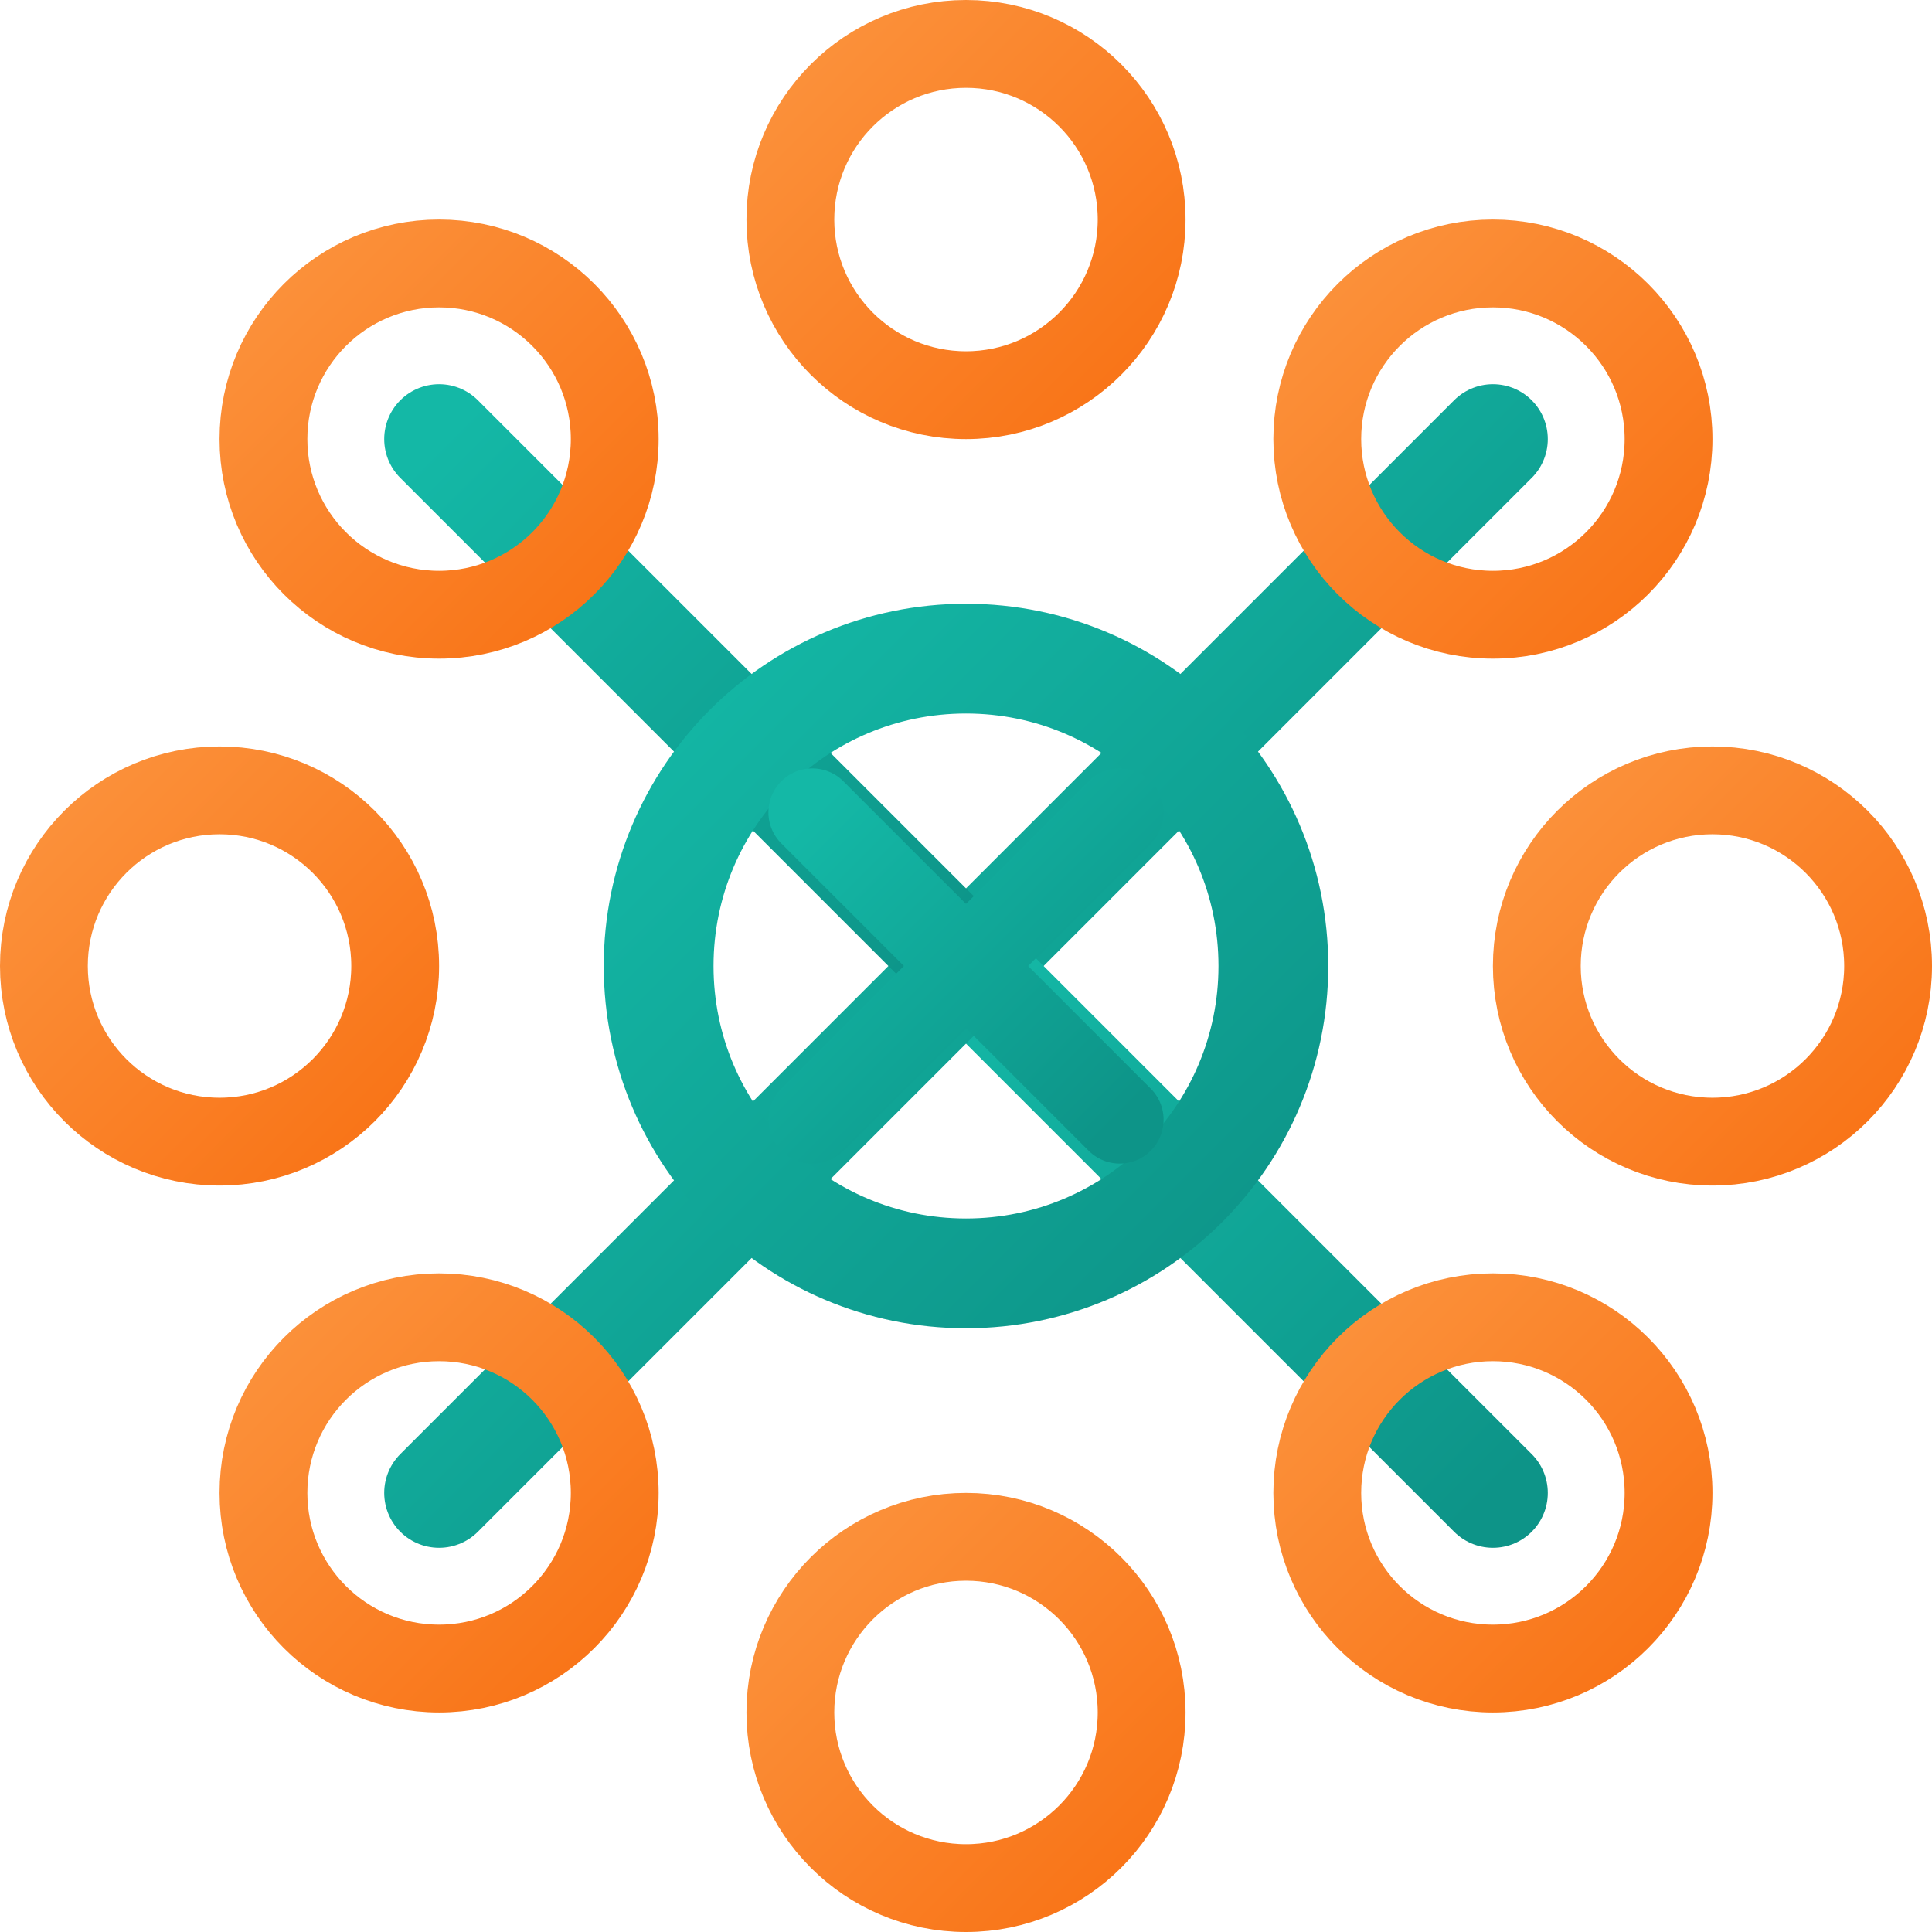
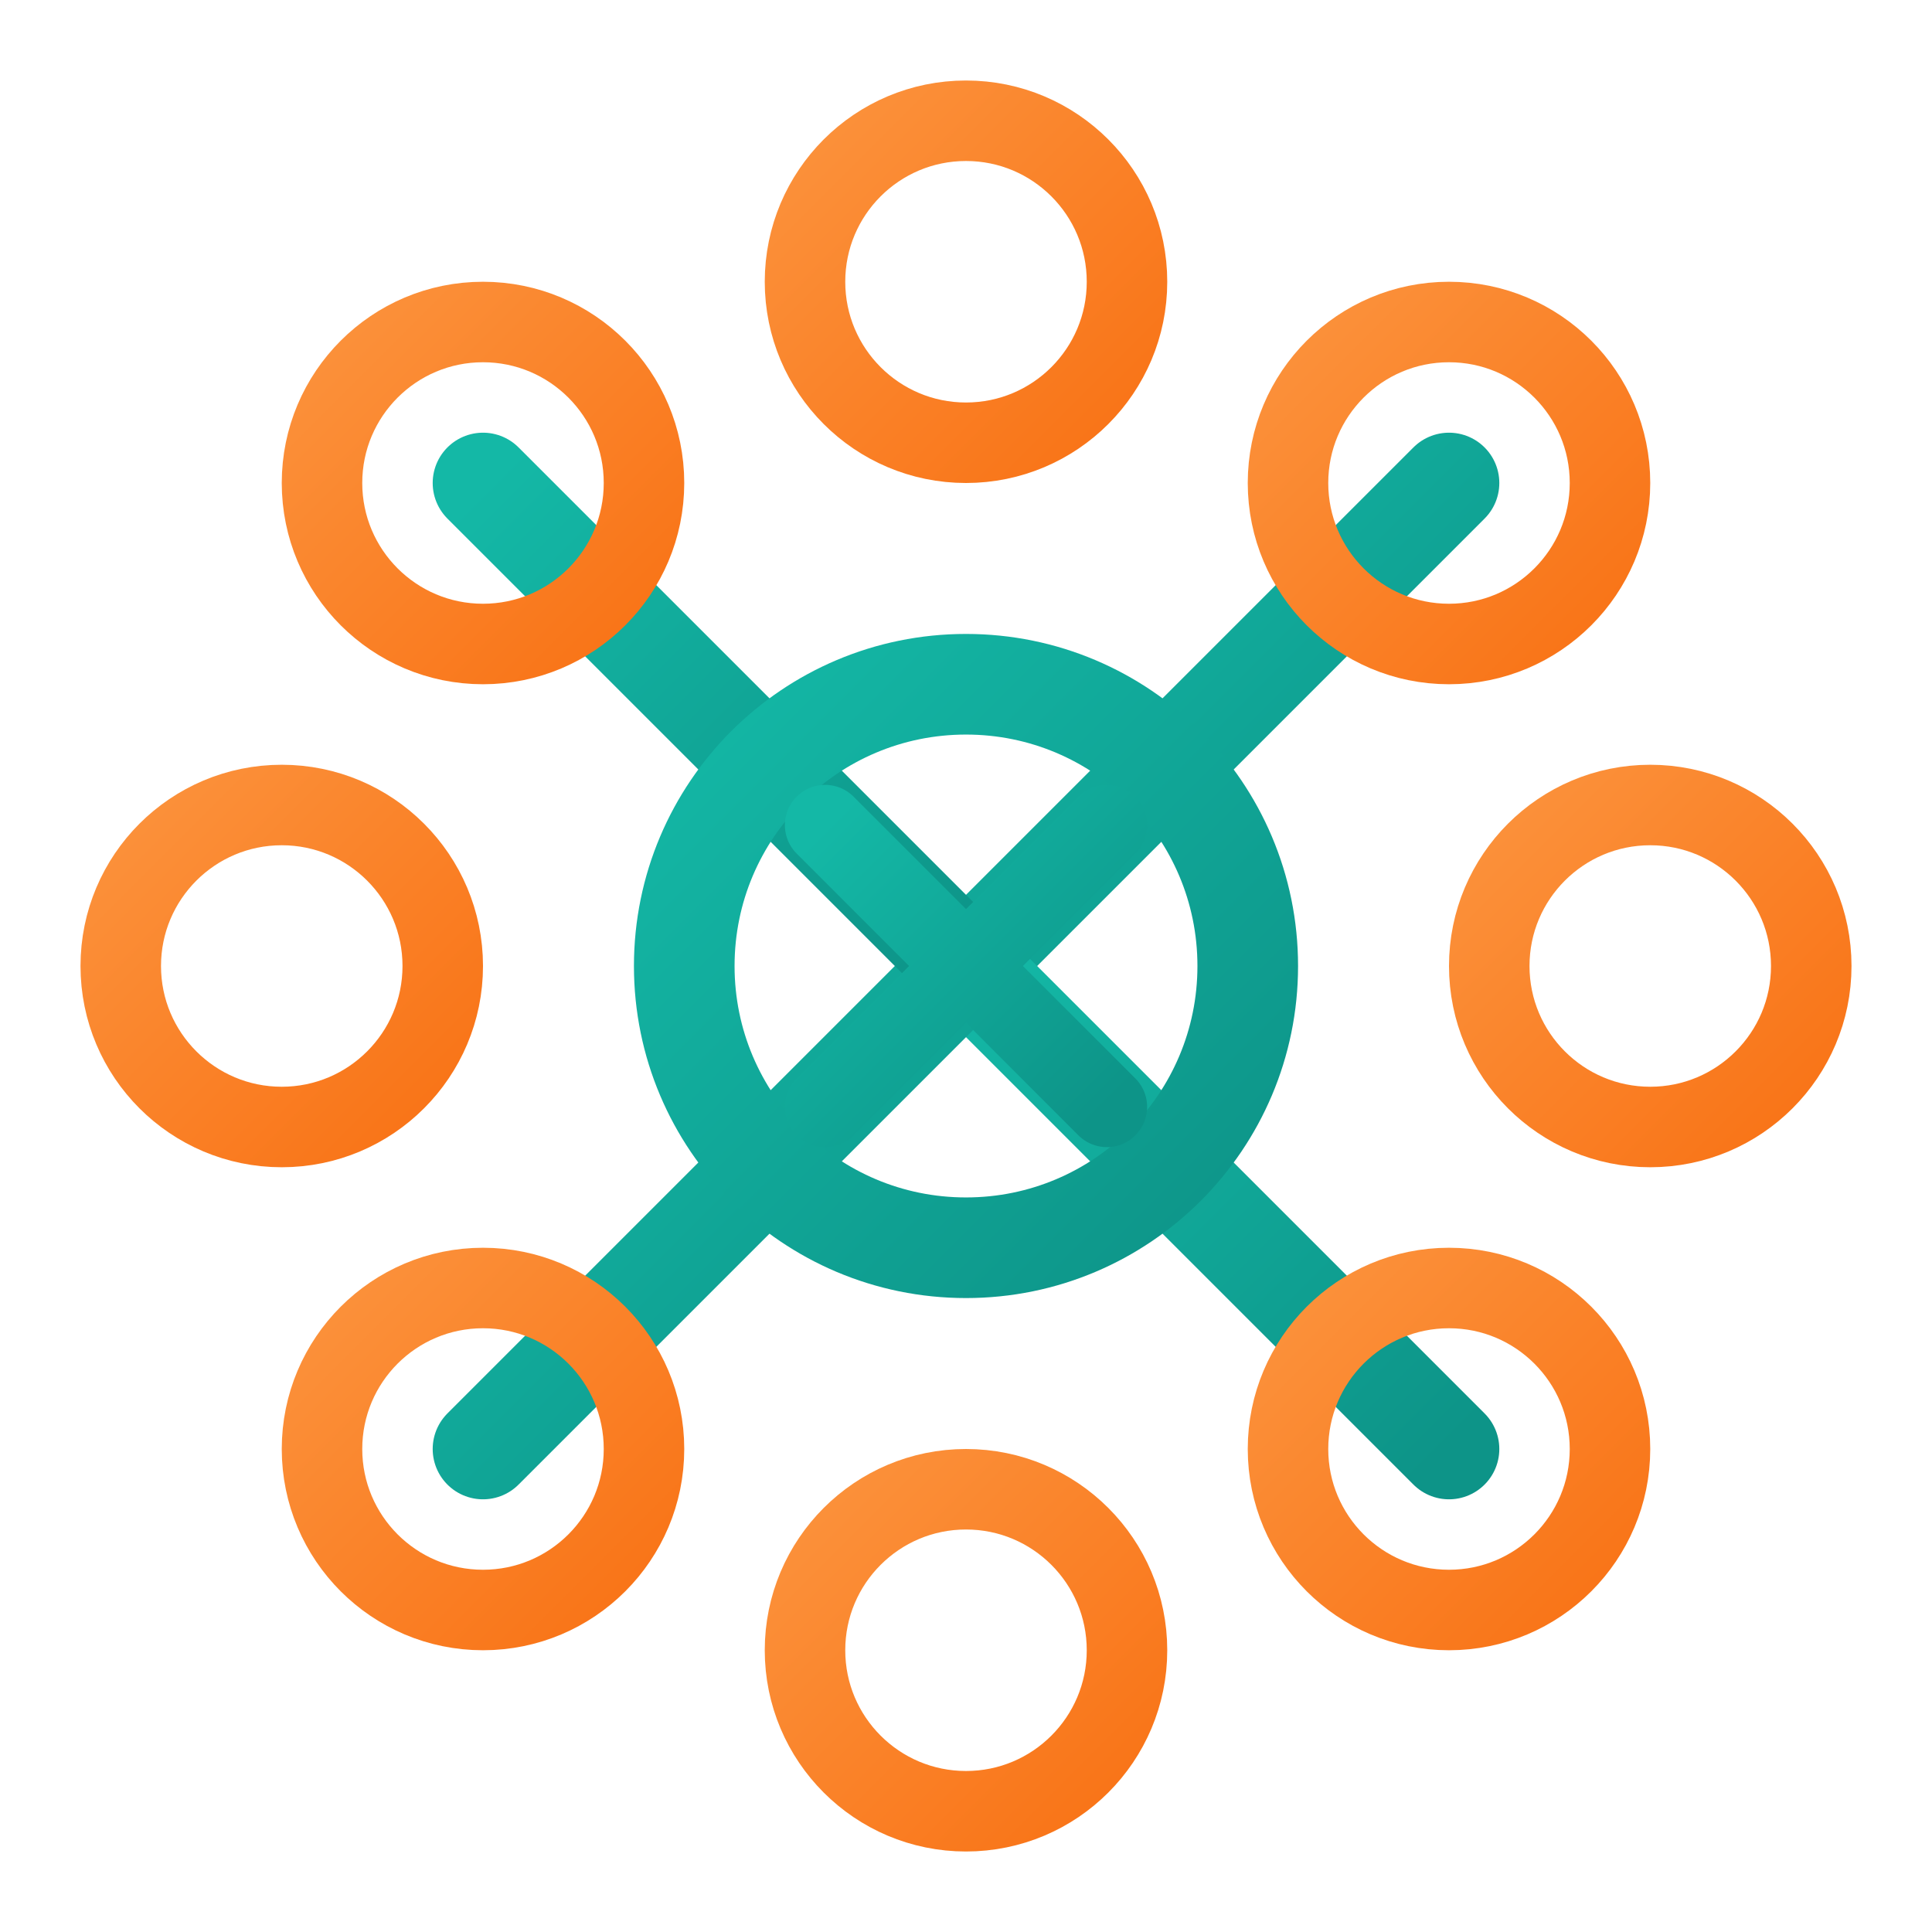
- <svg xmlns="http://www.w3.org/2000/svg" width="88" height="88" viewBox="0 0 88 88">
+ <svg xmlns="http://www.w3.org/2000/svg" width="288" height="288" viewBox="0 0 96 96">
  <defs>
    <linearGradient id="teal" x1="0%" y1="0%" x2="100%" y2="100%">
      <stop offset="0%" stop-color="#14b8a6" />
      <stop offset="100%" stop-color="#0d9488" />
    </linearGradient>
    <linearGradient id="coral" x1="0%" y1="0%" x2="100%" y2="100%">
      <stop offset="0%" stop-color="#fb923c" />
      <stop offset="100%" stop-color="#f97316" />
    </linearGradient>
  </defs>
-   <line x1="44" y1="44" x2="44" y2="10" stroke="url(#teal)" stroke-width="5" stroke-linecap="round" />
-   <line x1="44" y1="44" x2="68" y2="20" stroke="url(#teal)" stroke-width="5" stroke-linecap="round" />
-   <line x1="44" y1="44" x2="78" y2="44" stroke="url(#teal)" stroke-width="5" stroke-linecap="round" />
-   <line x1="44" y1="44" x2="68" y2="68" stroke="url(#teal)" stroke-width="5" stroke-linecap="round" />
-   <line x1="44" y1="44" x2="44" y2="78" stroke="url(#teal)" stroke-width="5" stroke-linecap="round" />
-   <line x1="44" y1="44" x2="20" y2="68" stroke="url(#teal)" stroke-width="5" stroke-linecap="round" />
-   <line x1="44" y1="44" x2="10" y2="44" stroke="url(#teal)" stroke-width="5" stroke-linecap="round" />
-   <line x1="44" y1="44" x2="20" y2="20" stroke="url(#teal)" stroke-width="5" stroke-linecap="round" />
-   <circle cx="44" cy="10" r="8" fill="none" stroke="url(#coral)" stroke-width="4" />
-   <circle cx="68" cy="20" r="8" fill="none" stroke="url(#coral)" stroke-width="4" />
-   <circle cx="78" cy="44" r="8" fill="none" stroke="url(#coral)" stroke-width="4" />
-   <circle cx="68" cy="68" r="8" fill="none" stroke="url(#coral)" stroke-width="4" />
-   <circle cx="44" cy="78" r="8" fill="none" stroke="url(#coral)" stroke-width="4" />
-   <circle cx="20" cy="68" r="8" fill="none" stroke="url(#coral)" stroke-width="4" />
-   <circle cx="10" cy="44" r="8" fill="none" stroke="url(#coral)" stroke-width="4" />
-   <circle cx="20" cy="20" r="8" fill="none" stroke="url(#coral)" stroke-width="4" />
-   <circle cx="44" cy="44" r="14" fill="none" stroke="url(#teal)" stroke-width="5" />
-   <line x1="37" y1="37" x2="51" y2="51" stroke="url(#teal)" stroke-width="4" stroke-linecap="round" />
-   <line x1="51" y1="37" x2="37" y2="51" stroke="url(#teal)" stroke-width="4" stroke-linecap="round" />
+   <line x1="48" y1="48" x2="48" y2="14" stroke="url(#teal)" stroke-width="5" stroke-linecap="round" />
+   <line x1="48" y1="48" x2="72" y2="24" stroke="url(#teal)" stroke-width="5" stroke-linecap="round" />
+   <line x1="48" y1="48" x2="82" y2="48" stroke="url(#teal)" stroke-width="5" stroke-linecap="round" />
+   <line x1="48" y1="48" x2="72" y2="72" stroke="url(#teal)" stroke-width="5" stroke-linecap="round" />
+   <line x1="48" y1="48" x2="48" y2="82" stroke="url(#teal)" stroke-width="5" stroke-linecap="round" />
+   <line x1="48" y1="48" x2="24" y2="72" stroke="url(#teal)" stroke-width="5" stroke-linecap="round" />
+   <line x1="48" y1="48" x2="14" y2="48" stroke="url(#teal)" stroke-width="5" stroke-linecap="round" />
+   <line x1="48" y1="48" x2="24" y2="24" stroke="url(#teal)" stroke-width="5" stroke-linecap="round" />
+   <circle cx="48" cy="14" r="8" fill="none" stroke="url(#coral)" stroke-width="4" />
+   <circle cx="72" cy="24" r="8" fill="none" stroke="url(#coral)" stroke-width="4" />
+   <circle cx="82" cy="48" r="8" fill="none" stroke="url(#coral)" stroke-width="4" />
+   <circle cx="72" cy="72" r="8" fill="none" stroke="url(#coral)" stroke-width="4" />
+   <circle cx="48" cy="82" r="8" fill="none" stroke="url(#coral)" stroke-width="4" />
+   <circle cx="24" cy="72" r="8" fill="none" stroke="url(#coral)" stroke-width="4" />
+   <circle cx="14" cy="48" r="8" fill="none" stroke="url(#coral)" stroke-width="4" />
+   <circle cx="24" cy="24" r="8" fill="none" stroke="url(#coral)" stroke-width="4" />
+   <circle cx="48" cy="48" r="14" fill="none" stroke="url(#teal)" stroke-width="5" />
+   <line x1="41" y1="41" x2="55" y2="55" stroke="url(#teal)" stroke-width="4" stroke-linecap="round" />
+   <line x1="55" y1="41" x2="41" y2="55" stroke="url(#teal)" stroke-width="4" stroke-linecap="round" />
</svg>
